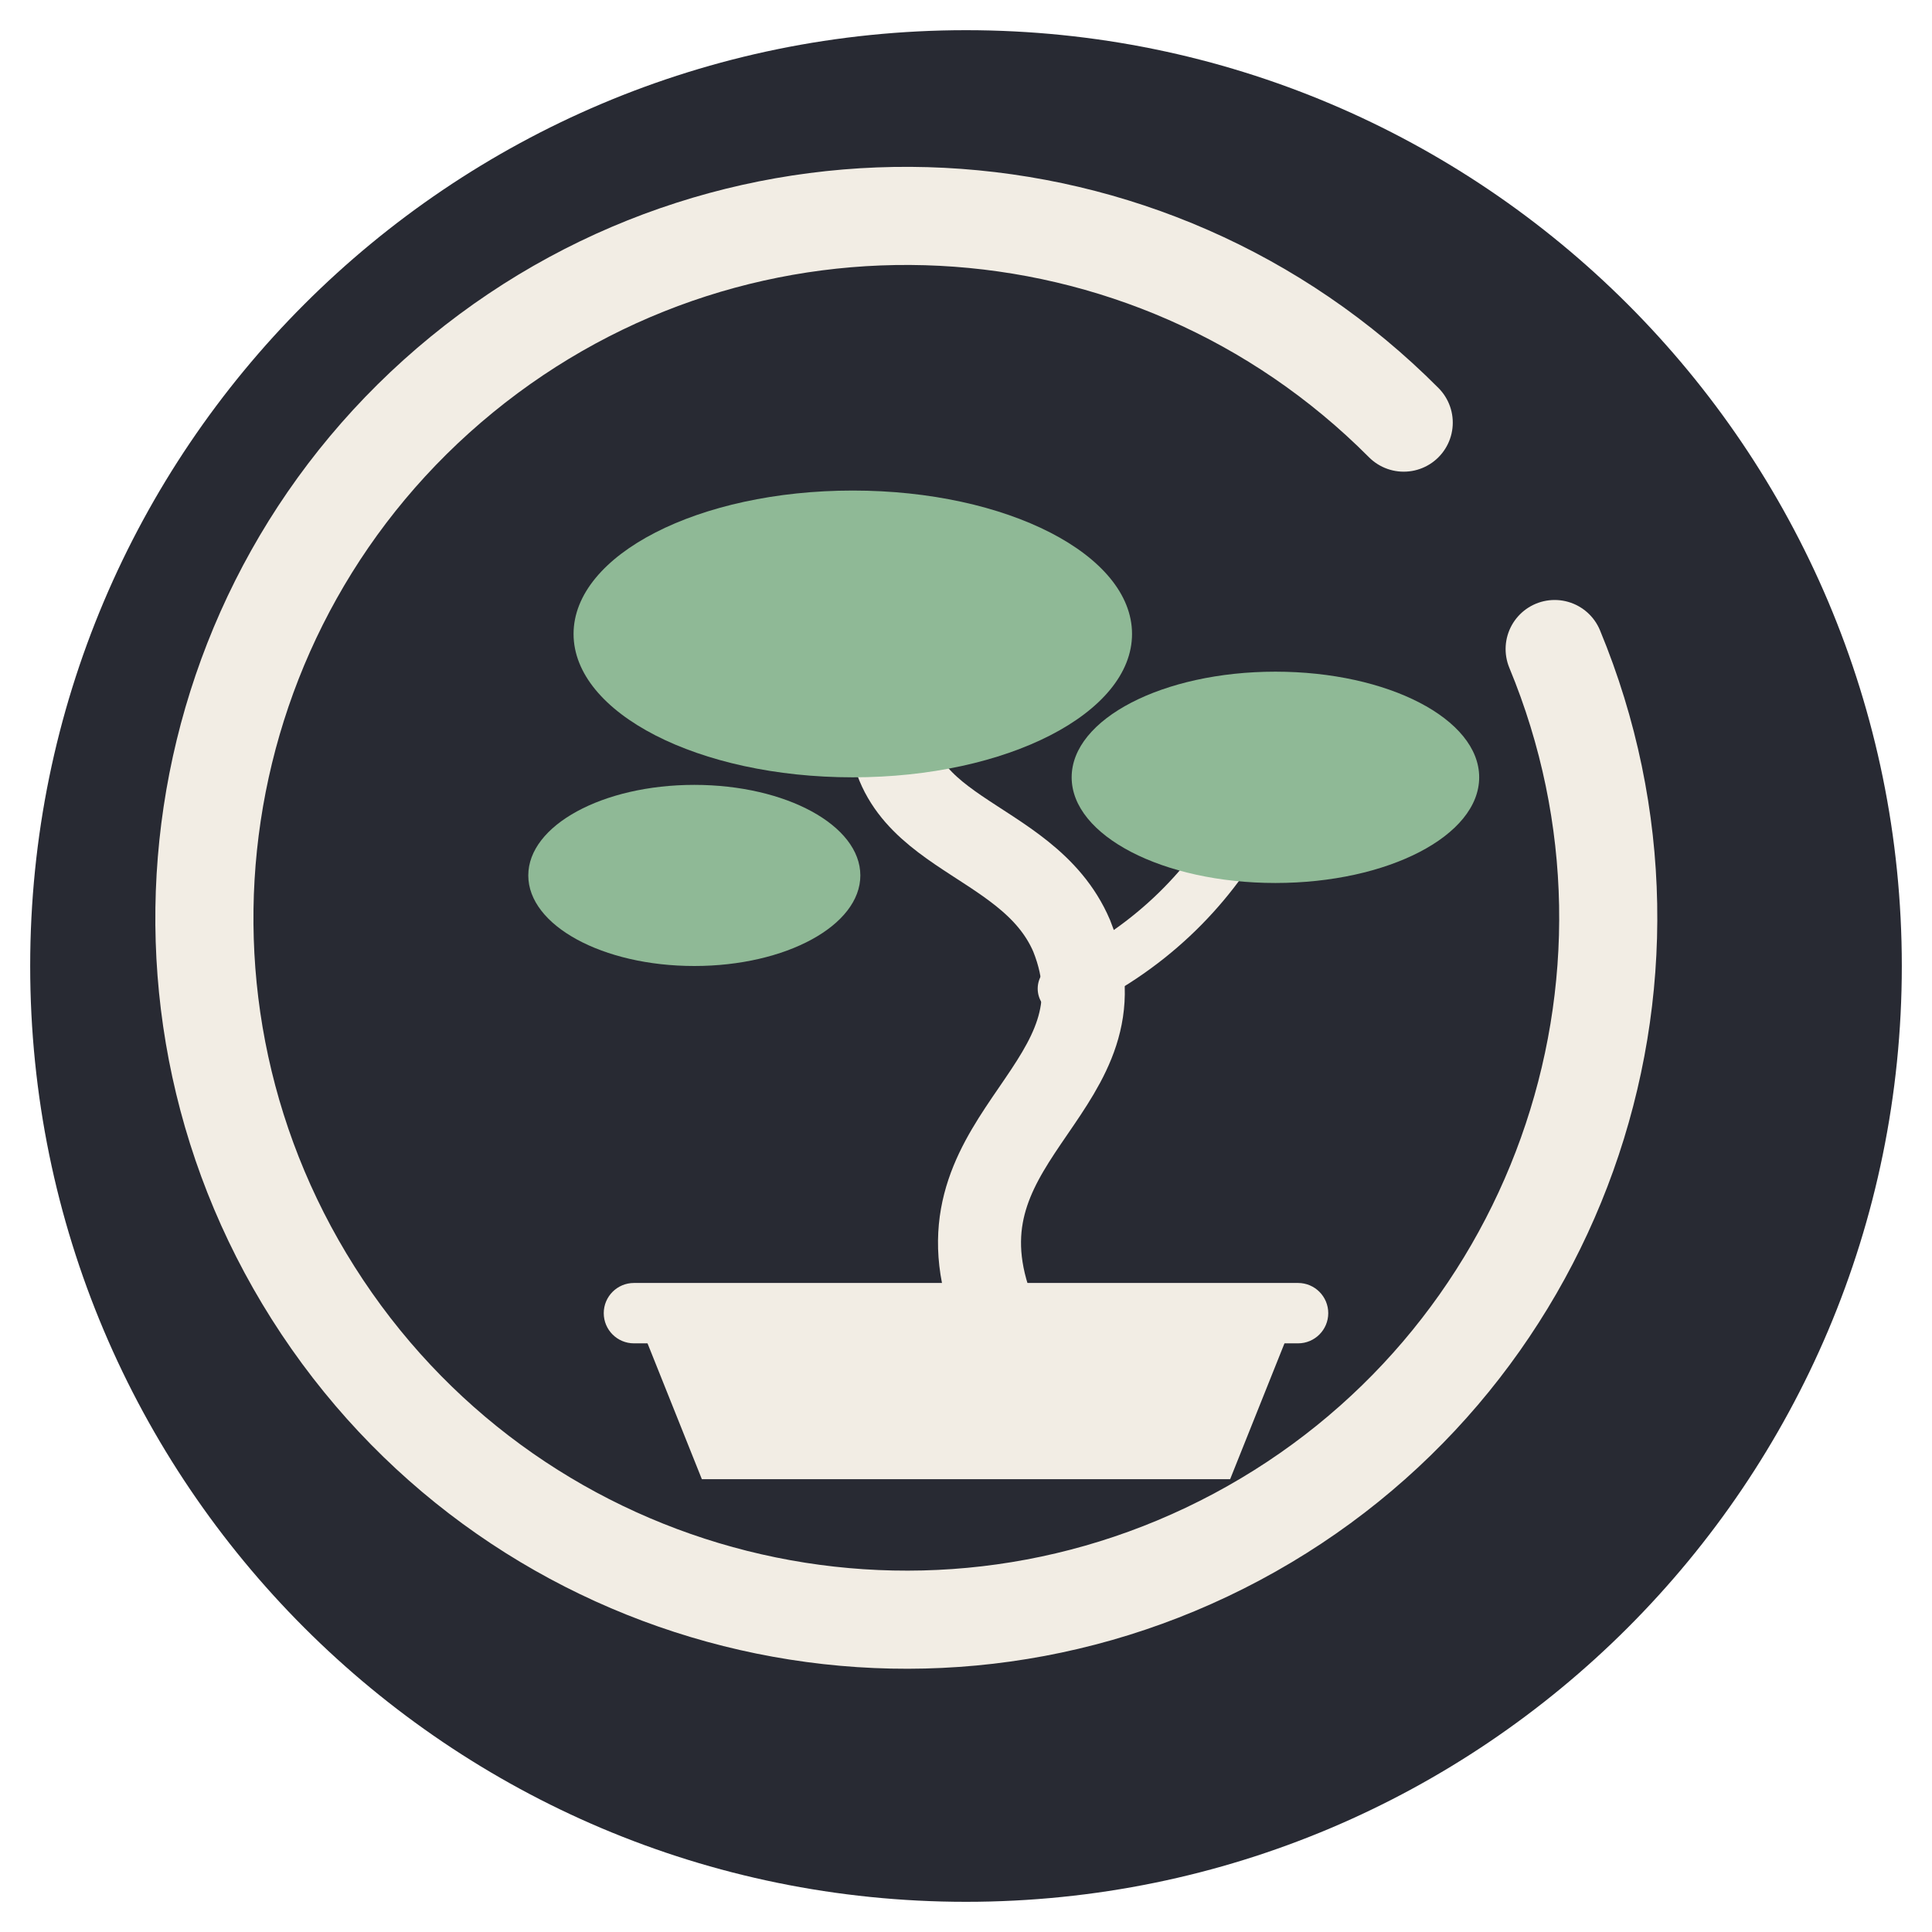
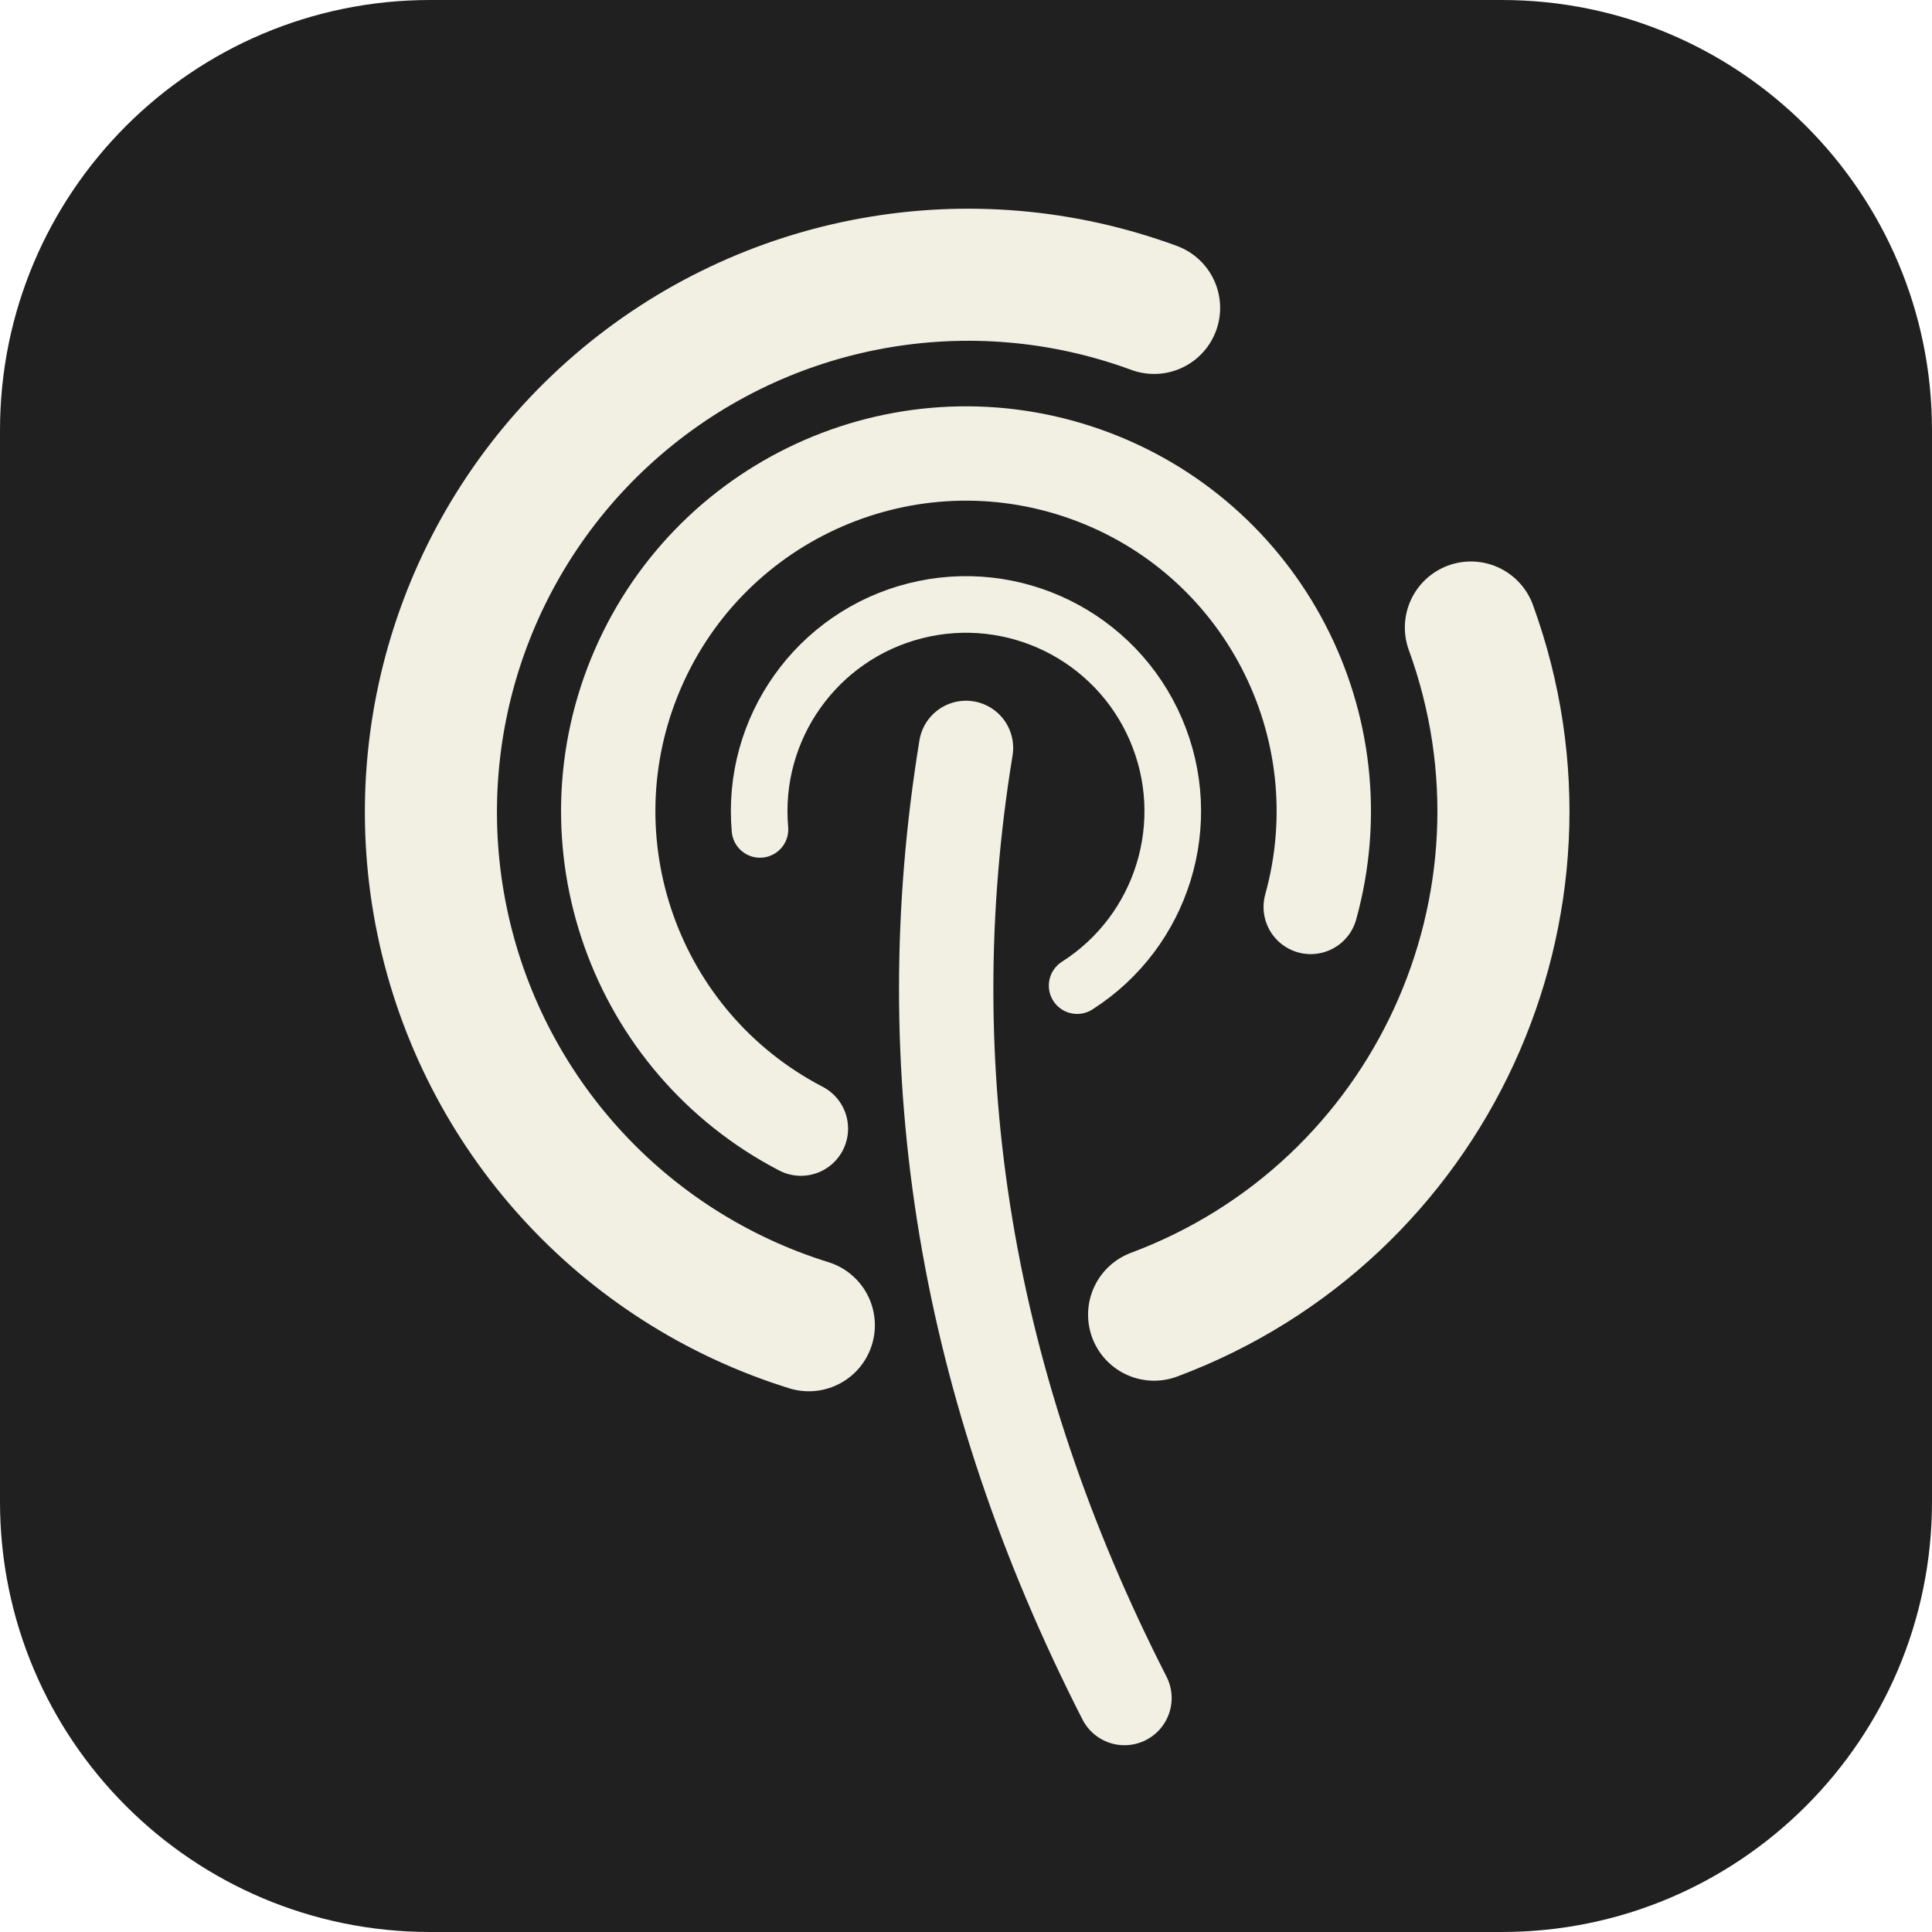
- <svg xmlns="http://www.w3.org/2000/svg" viewBox="0 0 512 512">
-   <circle cx="256" cy="256" r="248" fill="#282A33" />
-   <path d="M 372 112 A 186 186 0 1 0 412 172" fill="none" stroke="#F2EDE4" stroke-width="26" stroke-linecap="round" />
-   <path d="M 170 352 H 342 L 326 392 H 186 Z" fill="#F2EDE4" />
-   <rect x="160" y="340" width="192" height="16" rx="8" fill="#F2EDE4" />
-   <path d="M 262 344 C 248 300 300 288 284 248 C 272 220 232 222 236 186" fill="none" stroke="#F2EDE4" stroke-width="22" stroke-linecap="round" />
-   <path d="M 282 262 C 304 252 320 236 330 218" fill="none" stroke="#F2EDE4" stroke-width="14" stroke-linecap="round" />
-   <ellipse cx="226" cy="168" rx="74" ry="38" fill="#8FB996" />
-   <ellipse cx="338" cy="206" rx="54" ry="28" fill="#8FB996" />
-   <ellipse cx="184" cy="232" rx="44" ry="24" fill="#8FB996" />
+ <svg xmlns="http://www.w3.org/2000/svg" viewBox="0 0 1024 1024">
+   <rect width="1024" height="1024" rx="228" fill="#202020" />
+   <g fill="none" stroke="#F2F0E3" stroke-linecap="round" stroke-linejoin="round">
+     <path d="M 428.7 702.4 A 284.8 284.8 0 1 1 611.7 163.2" stroke-width="70" />
+     <path d="M 779.6 332.6 A 284.8 284.8 0 0 1 611.7 696.8" stroke-width="70" />
+     <path d="M 424.5 598.2 A 189.6 189.6 0 1 1 694.7 480.7" stroke-width="50" />
+     <path d="M 402.8 439.6 A 109.6 109.6 0 1 1 570.9 522.4" stroke-width="30" />
+     <path d="M 512.0 396.4 Q 470.0 653.2 596 900" stroke-width="50" />
+   </g>
</svg>
